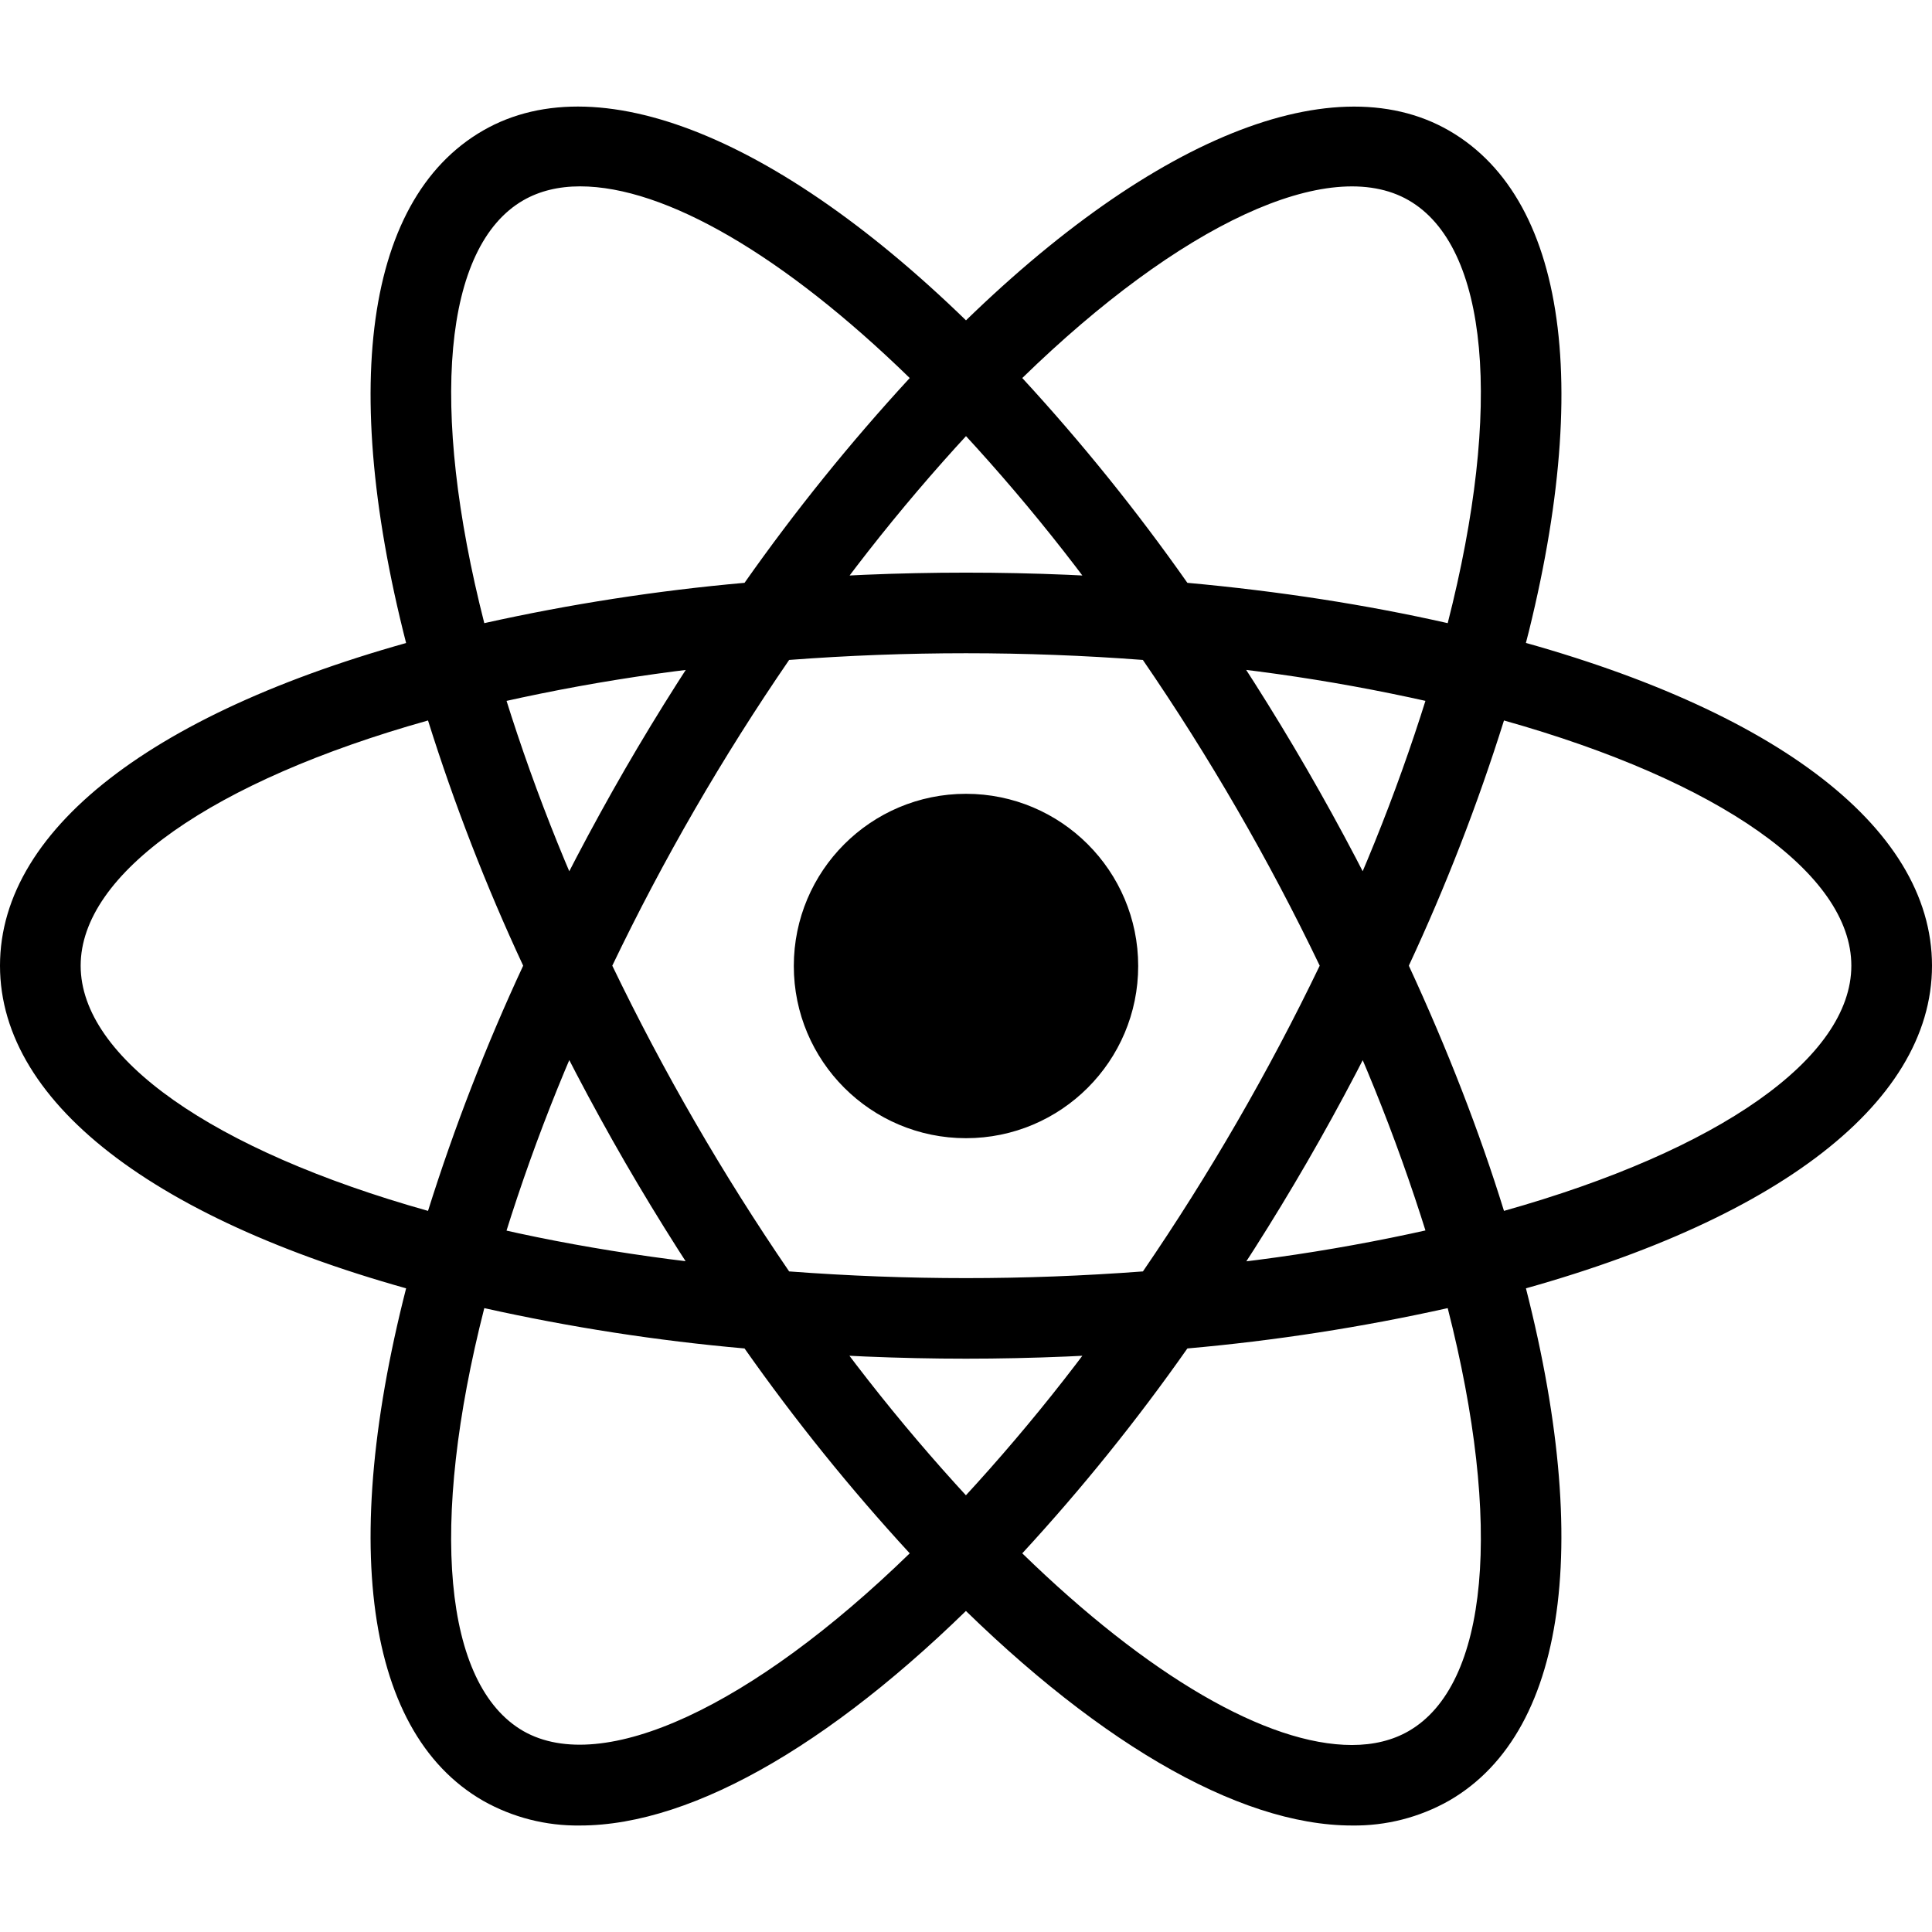
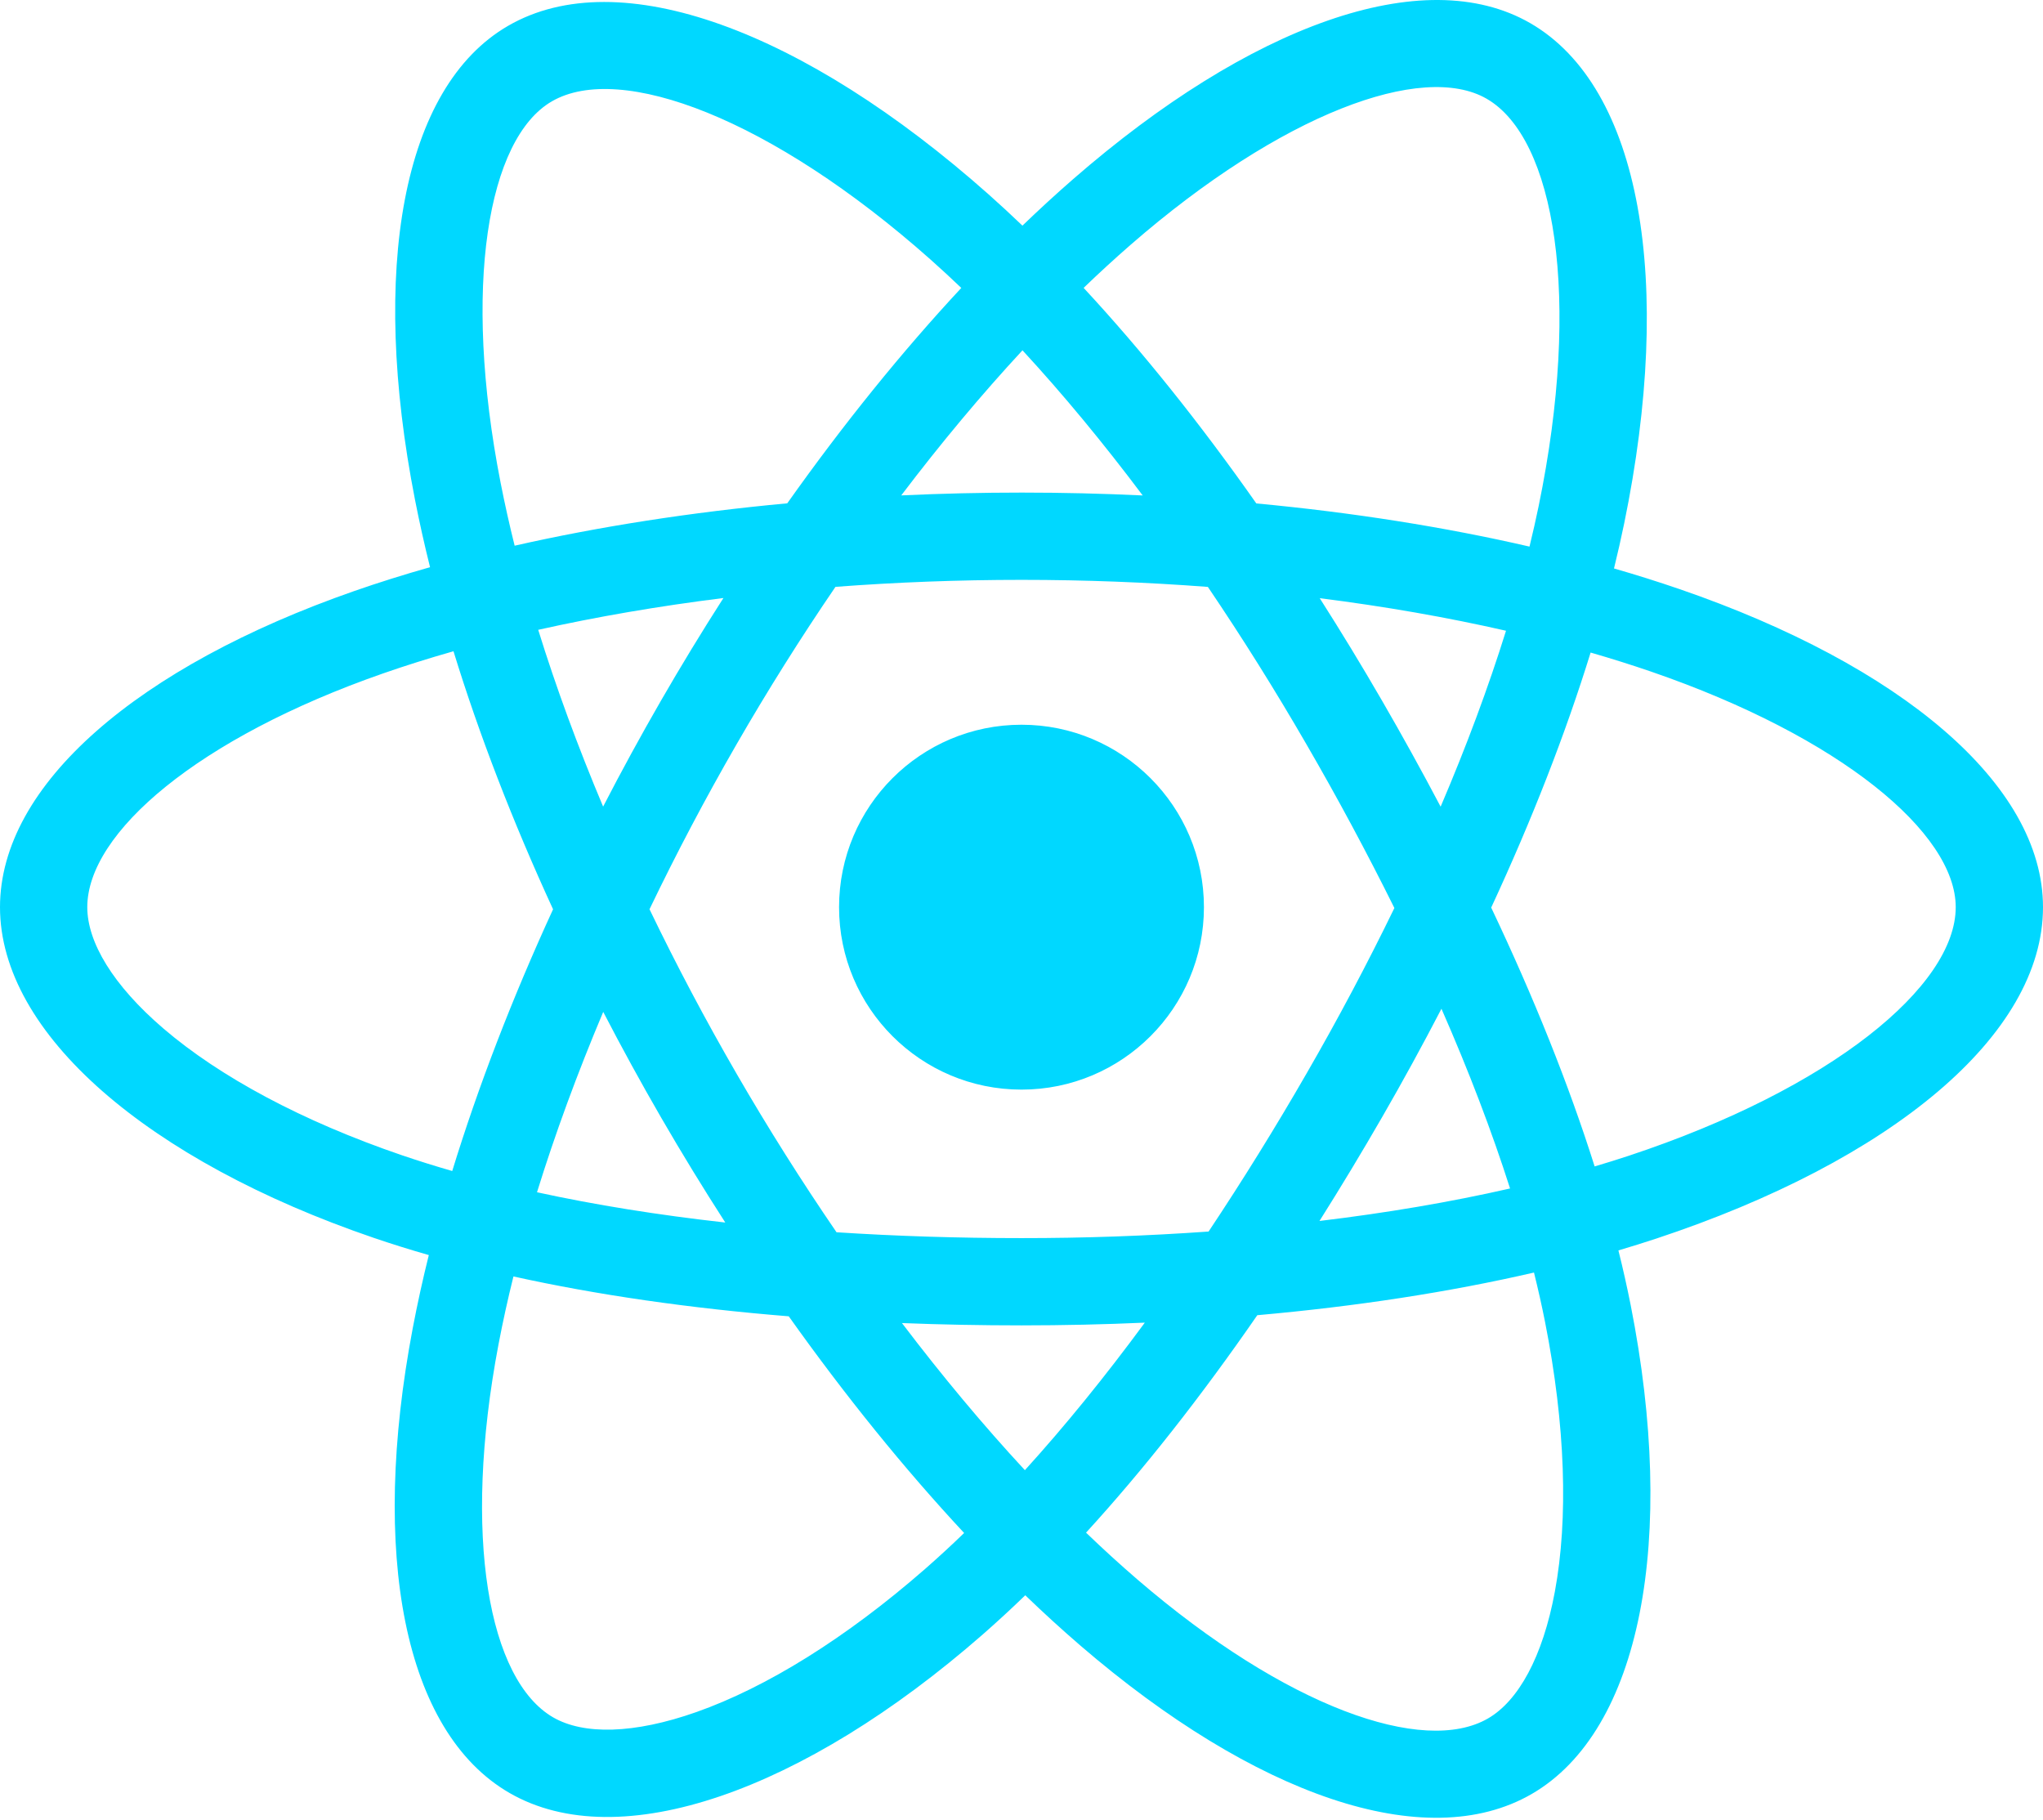
- <svg xmlns="http://www.w3.org/2000/svg" role="img" viewBox="0 0 24 24">
-   <path d="M12 9.861A2.139 2.139 0 1 0 12 14.139 2.139 2.139 0 1 0 12 9.861zM6.008 16.255l-.472-.12C2.018 15.246 0 13.737 0 11.996s2.018-3.25 5.536-4.139l.472-.119.133.468a23.53 23.53 0 0 0 1.363 3.578l.101.213-.101.213a23.307 23.307 0 0 0-1.363 3.578l-.133.467zM5.317 8.95c-2.674.751-4.315 1.9-4.315 3.046 0 1.145 1.641 2.294 4.315 3.046a24.95 24.95 0 0 1 1.182-3.046A24.752 24.752 0 0 1 5.317 8.95zM17.992 16.255l-.133-.469a23.357 23.357 0 0 0-1.364-3.577l-.101-.213.101-.213a23.42 23.42 0 0 0 1.364-3.578l.133-.468.473.119c3.517.889 5.535 2.398 5.535 4.14s-2.018 3.25-5.535 4.139l-.473.12zm-.491-4.259c.48 1.039.877 2.06 1.182 3.046 2.675-.752 4.315-1.901 4.315-3.046 0-1.146-1.641-2.294-4.315-3.046a24.788 24.788 0 0 1-1.182 3.046zM5.31 8.945l-.133-.467C4.188 4.992 4.488 2.494 6 1.622c1.483-.856 3.864.155 6.359 2.716l.34.349-.34.349a23.552 23.552 0 0 0-2.422 2.967l-.135.193-.235.02a23.657 23.657 0 0 0-3.785.61l-.472.119zm1.896-6.63c-.268 0-.505.058-.705.173-.994.573-1.17 2.565-.485 5.253a25.122 25.122 0 0 1 3.233-.501 24.847 24.847 0 0 1 2.052-2.544c-1.56-1.519-3.037-2.381-4.095-2.381zM16.795 22.677c-.001 0-.001 0 0 0-1.425 0-3.255-1.073-5.154-3.023l-.34-.349.34-.349a23.53 23.53 0 0 0 2.421-2.968l.135-.193.234-.02a23.63 23.63 0 0 0 3.787-.609l.472-.119.134.468c.987 3.484.688 5.983-.824 6.854a2.38 2.38 0 0 1-1.205.308zm-4.096-3.381c1.56 1.519 3.037 2.381 4.095 2.381h.001c.267 0 .505-.058.704-.173.994-.573 1.171-2.566.485-5.254a25.02 25.02 0 0 1-3.234.501 24.674 24.674 0 0 1-2.051 2.545zM18.69 8.945l-.472-.119a23.479 23.479 0 0 0-3.787-.61l-.234-.02-.135-.193a23.414 23.414 0 0 0-2.421-2.967l-.34-.349.34-.349C14.135 1.778 16.515.767 18 1.622c1.512.872 1.812 3.37.824 6.855l-.134.468zM14.75 7.24c1.142.104 2.227.273 3.234.501.686-2.688.509-4.68-.485-5.253-.988-.571-2.845.304-4.8 2.208A24.849 24.849 0 0 1 14.75 7.24zM7.206 22.677A2.38 2.38 0 0 1 6 22.369c-1.512-.871-1.812-3.369-.823-6.854l.132-.468.472.119c1.155.291 2.429.496 3.785.609l.235.02.134.193a23.596 23.596 0 0 0 2.422 2.968l.34.349-.34.349c-1.898 1.95-3.728 3.023-5.151 3.023zm-1.19-6.427c-.686 2.688-.509 4.681.485 5.254.987.563 2.843-.305 4.8-2.208a24.998 24.998 0 0 1-2.052-2.545 24.976 24.976 0 0 1-3.233-.501zM12 16.878c-.823 0-1.669-.036-2.516-.106l-.235-.02-.135-.193a30.388 30.388 0 0 1-1.35-2.122 30.354 30.354 0 0 1-1.166-2.228l-.1-.213.1-.213a30.3 30.3 0 0 1 1.166-2.228c.414-.716.869-1.43 1.35-2.122l.135-.193.235-.02a29.785 29.785 0 0 1 5.033 0l.234.02.134.193a30.006 30.006 0 0 1 2.517 4.35l.101.213-.101.213a29.6 29.6 0 0 1-2.517 4.35l-.134.193-.234.02c-.847.07-1.694.106-2.517.106zm-2.197-1.084c1.48.111 2.914.111 4.395 0a29.006 29.006 0 0 0 2.196-3.798 28.585 28.585 0 0 0-2.197-3.798 29.031 29.031 0 0 0-4.394 0 28.477 28.477 0 0 0-2.197 3.798 29.114 29.114 0 0 0 2.197 3.798z" />
+ <svg xmlns="http://www.w3.org/2000/svg" viewBox="0 0 256 228" width="256" height="228" preserveAspectRatio="xMidYMid">
+   <path d="M210.483 73.824a171.49 171.49 0 0 0-8.24-2.597c.465-1.9.893-3.777 1.273-5.621 6.238-30.281 2.16-54.676-11.769-62.708-13.355-7.7-35.196.329-57.254 19.526a171.23 171.23 0 0 0-6.375 5.848 155.866 155.866 0 0 0-4.241-3.917C100.759 3.829 77.587-4.822 63.673 3.233 50.33 10.957 46.379 33.89 51.995 62.588a170.974 170.974 0 0 0 1.892 8.48c-3.28.932-6.445 1.924-9.474 2.98C17.309 83.498 0 98.307 0 113.668c0 15.865 18.582 31.778 46.812 41.427a145.52 145.52 0 0 0 6.921 2.165 167.467 167.467 0 0 0-2.01 9.138c-5.354 28.2-1.173 50.591 12.134 58.266 13.744 7.926 36.812-.22 59.273-19.855a145.567 145.567 0 0 0 5.342-4.923 168.064 168.064 0 0 0 6.92 6.314c21.758 18.722 43.246 26.282 56.54 18.586 13.731-7.949 18.194-32.003 12.4-61.268a145.016 145.016 0 0 0-1.535-6.842c1.62-.48 3.21-.974 4.76-1.488 29.348-9.723 48.443-25.443 48.443-41.52 0-15.417-17.868-30.326-45.517-39.844Zm-6.365 70.984c-1.4.463-2.836.91-4.3 1.345-3.24-10.257-7.612-21.163-12.963-32.432 5.106-11 9.31-21.767 12.459-31.957 2.619.758 5.16 1.557 7.61 2.4 23.69 8.156 38.14 20.213 38.14 29.504 0 9.896-15.606 22.743-40.946 31.14Zm-10.514 20.834c2.562 12.94 2.927 24.64 1.23 33.787-1.524 8.219-4.59 13.698-8.382 15.893-8.067 4.67-25.32-1.4-43.927-17.412a156.726 156.726 0 0 1-6.437-5.87c7.214-7.889 14.423-17.06 21.459-27.246 12.376-1.098 24.068-2.894 34.671-5.345.522 2.107.986 4.173 1.386 6.193ZM87.276 214.515c-7.882 2.783-14.16 2.863-17.955.675-8.075-4.657-11.432-22.636-6.853-46.752a156.923 156.923 0 0 1 1.869-8.499c10.486 2.32 22.093 3.988 34.498 4.994 7.084 9.967 14.501 19.128 21.976 27.15a134.668 134.668 0 0 1-4.877 4.492c-9.933 8.682-19.886 14.842-28.658 17.94ZM50.35 144.747c-12.483-4.267-22.792-9.812-29.858-15.863-6.35-5.437-9.555-10.836-9.555-15.216 0-9.322 13.897-21.212 37.076-29.293 2.813-.98 5.757-1.905 8.812-2.773 3.204 10.42 7.406 21.315 12.477 32.332-5.137 11.18-9.399 22.249-12.634 32.792a134.718 134.718 0 0 1-6.318-1.979Zm12.378-84.26c-4.811-24.587-1.616-43.134 6.425-47.789 8.564-4.958 27.502 2.111 47.463 19.835a144.318 144.318 0 0 1 3.841 3.545c-7.438 7.987-14.787 17.08-21.808 26.988-12.04 1.116-23.565 2.908-34.161 5.309a160.342 160.342 0 0 1-1.76-7.887Zm110.427 27.268a347.8 347.8 0 0 0-7.785-12.803c8.168 1.033 15.994 2.404 23.343 4.08-2.206 7.072-4.956 14.465-8.193 22.045a381.151 381.151 0 0 0-7.365-13.322Zm-45.032-43.861c5.044 5.465 10.096 11.566 15.065 18.186a322.04 322.04 0 0 0-30.257-.006c4.974-6.559 10.069-12.652 15.192-18.18ZM82.802 87.83a323.167 323.167 0 0 0-7.227 13.238c-3.184-7.553-5.909-14.98-8.134-22.152 7.304-1.634 15.093-2.97 23.209-3.984a321.524 321.524 0 0 0-7.848 12.897Zm8.081 65.352c-8.385-.936-16.291-2.203-23.593-3.793 2.26-7.3 5.045-14.885 8.298-22.6a321.187 321.187 0 0 0 7.257 13.246c2.594 4.48 5.28 8.868 8.038 13.147Zm37.542 31.03c-5.184-5.592-10.354-11.779-15.403-18.433 4.902.192 9.899.29 14.978.29 5.218 0 10.376-.117 15.453-.343-4.985 6.774-10.018 12.97-15.028 18.486Zm52.198-57.817c3.422 7.8 6.306 15.345 8.596 22.52-7.422 1.694-15.436 3.058-23.88 4.071a382.417 382.417 0 0 0 7.859-13.026 347.403 347.403 0 0 0 7.425-13.565Zm-16.898 8.101a358.557 358.557 0 0 1-12.281 19.815 329.4 329.4 0 0 1-23.444.823c-7.967 0-15.716-.248-23.178-.732a310.202 310.202 0 0 1-12.513-19.846h.001a307.41 307.41 0 0 1-10.923-20.627 310.278 310.278 0 0 1 10.89-20.637l-.001.001a307.318 307.318 0 0 1 12.413-19.761c7.613-.576 15.42-.876 23.31-.876H128c7.926 0 15.743.303 23.354.883a329.357 329.357 0 0 1 12.335 19.695 358.489 358.489 0 0 1 11.036 20.54 329.472 329.472 0 0 1-11 20.722Zm22.56-122.124c8.572 4.944 11.906 24.881 6.52 51.026-.344 1.668-.73 3.367-1.15 5.09-10.622-2.452-22.155-4.275-34.23-5.408-7.034-10.017-14.323-19.124-21.64-27.008a160.789 160.789 0 0 1 5.888-5.4c18.9-16.447 36.564-22.941 44.612-18.3ZM128 90.808c12.625 0 22.86 10.235 22.86 22.86s-10.235 22.86-22.86 22.86-22.86-10.235-22.86-22.86 10.235-22.86 22.86-22.86Z" fill="#00D8FF" />
</svg>
